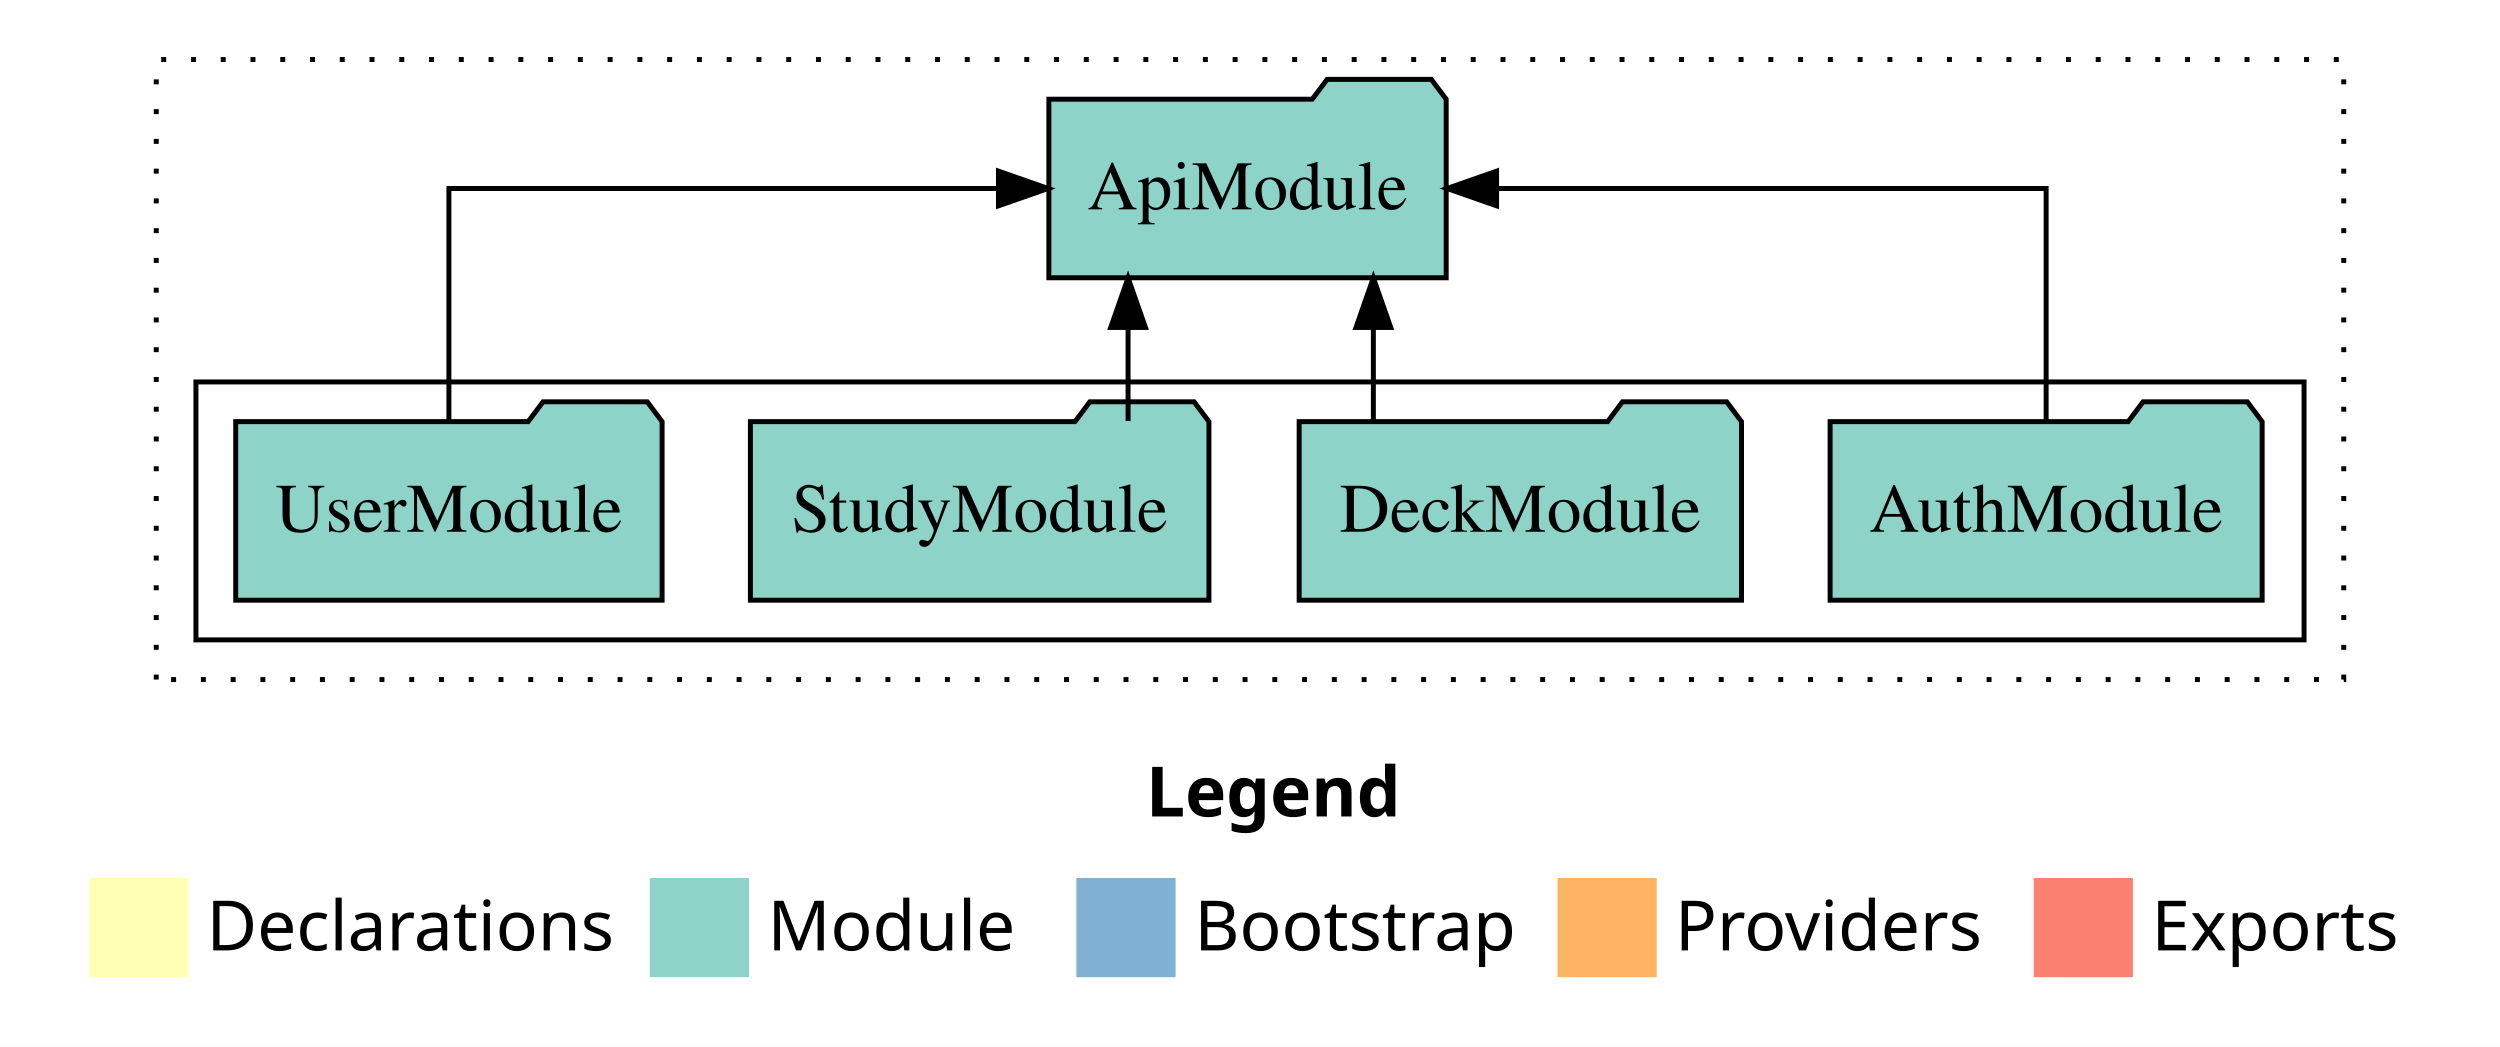
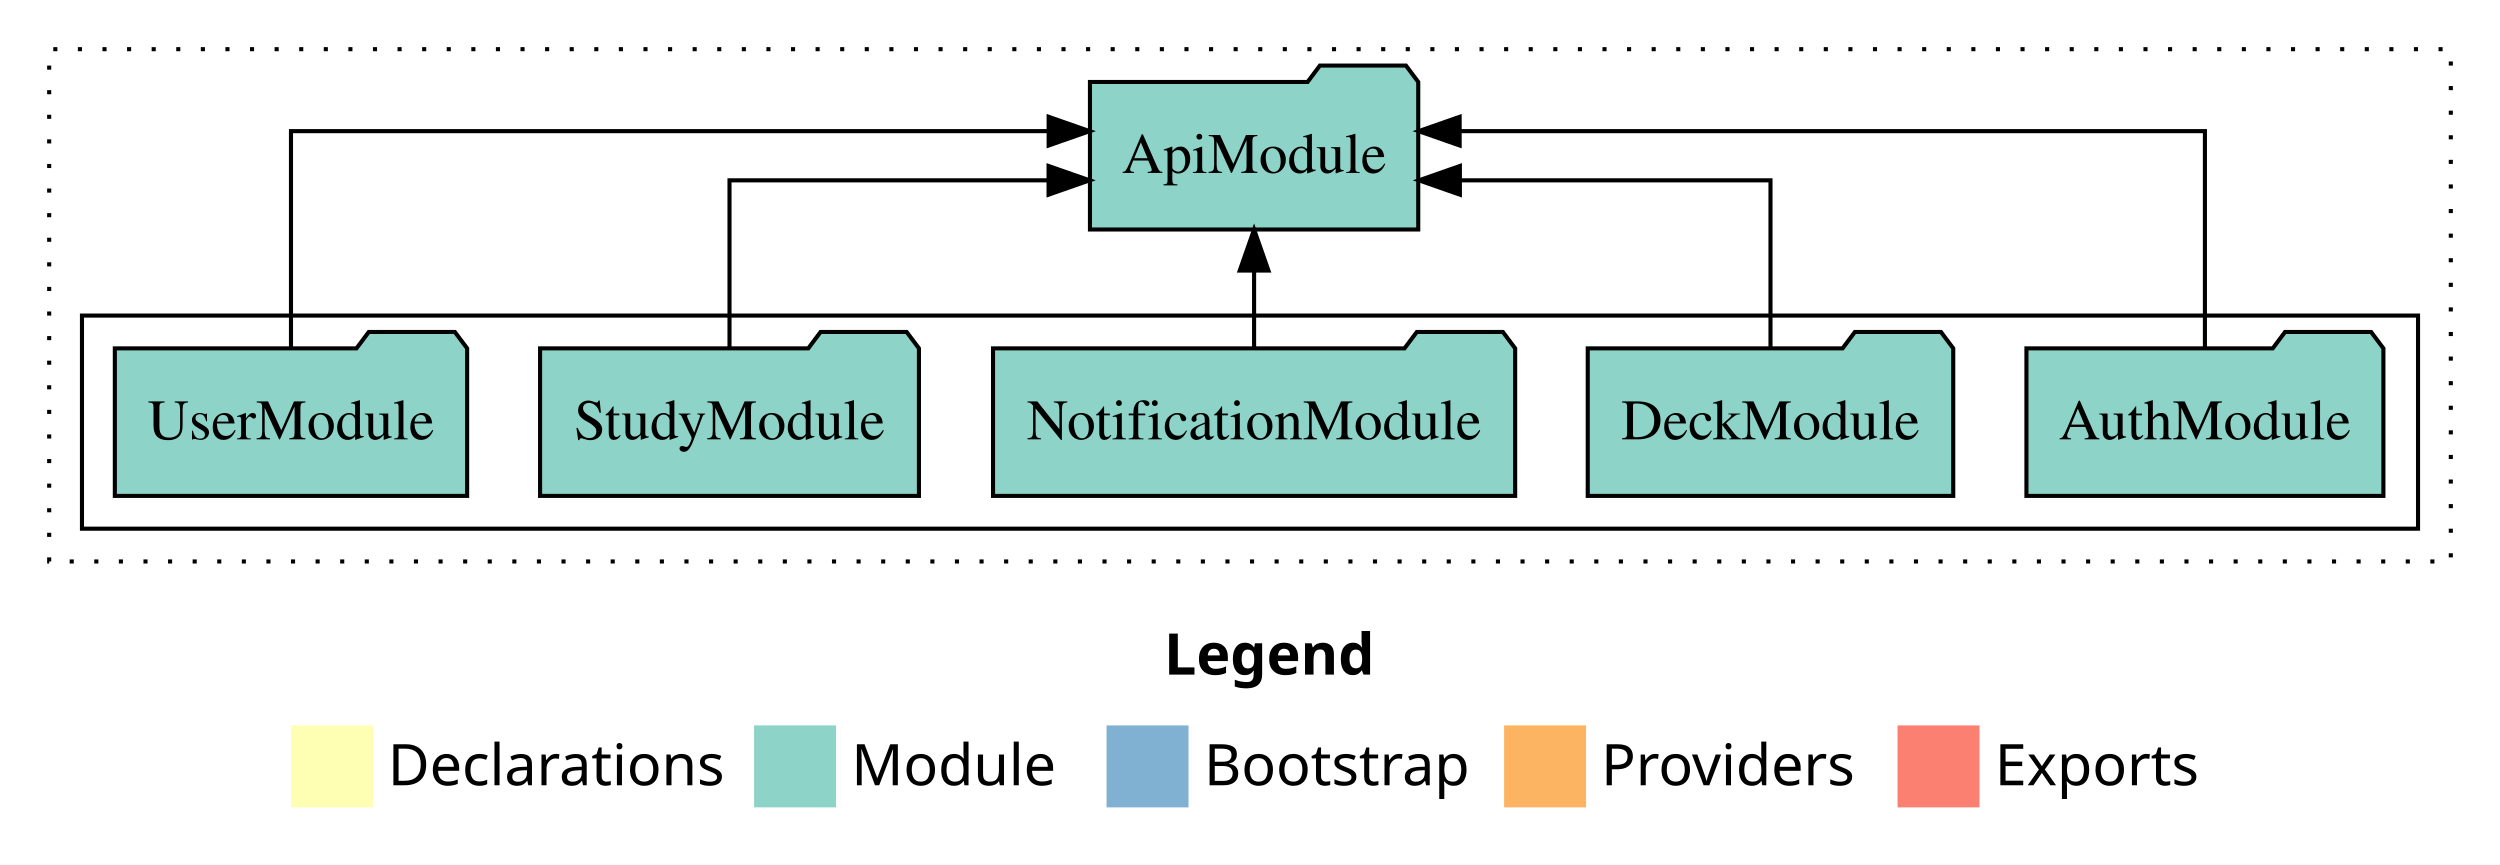
- <svg xmlns="http://www.w3.org/2000/svg" width="504pt" height="211pt" viewBox="0.00 0.00 504.00 211.00">
+ <svg xmlns="http://www.w3.org/2000/svg" width="610pt" height="211pt" viewBox="0.00 0.00 610.00 211.00">
  <g id="graph0" class="graph" transform="scale(1 1) rotate(0) translate(4 207)">
-     <polygon fill="white" stroke="transparent" points="-4,4 -4,-207 500,-207 500,4 -4,4" />
-     <text text-anchor="start" x="227.01" y="-42.4" font-family="Times-12" font-weight="bold" font-size="14.00">Legend</text>
-     <polygon fill="#ffffb3" stroke="transparent" points="14,-10 14,-30 34,-30 34,-10 14,-10" />
-     <text text-anchor="start" x="37.63" y="-15.4" font-family="Times-12" font-size="14.00">  Declarations</text>
-     <polygon fill="#8dd3c7" stroke="transparent" points="127,-10 127,-30 147,-30 147,-10 127,-10" />
-     <text text-anchor="start" x="150.73" y="-15.4" font-family="Times-12" font-size="14.00">  Module</text>
-     <polygon fill="#80b1d3" stroke="transparent" points="213,-10 213,-30 233,-30 233,-10 213,-10" />
-     <text text-anchor="start" x="236.78" y="-15.4" font-family="Times-12" font-size="14.00">  Bootstrap</text>
-     <polygon fill="#fdb462" stroke="transparent" points="310,-10 310,-30 330,-30 330,-10 310,-10" />
-     <text text-anchor="start" x="333.67" y="-15.4" font-family="Times-12" font-size="14.00">  Providers</text>
-     <polygon fill="#fb8072" stroke="transparent" points="406,-10 406,-30 426,-30 426,-10 406,-10" />
-     <text text-anchor="start" x="429.73" y="-15.4" font-family="Times-12" font-size="14.00">  Exports</text>
+     <polygon fill="white" stroke="transparent" points="-4,4 -4,-207 606,-207 606,4 -4,4" />
+     <text text-anchor="start" x="280.01" y="-42.4" font-family="Times-12" font-weight="bold" font-size="14.00">Legend</text>
+     <polygon fill="#ffffb3" stroke="transparent" points="67,-10 67,-30 87,-30 87,-10 67,-10" />
+     <text text-anchor="start" x="90.63" y="-15.4" font-family="Times-12" font-size="14.00">  Declarations</text>
+     <polygon fill="#8dd3c7" stroke="transparent" points="180,-10 180,-30 200,-30 200,-10 180,-10" />
+     <text text-anchor="start" x="203.73" y="-15.4" font-family="Times-12" font-size="14.00">  Module</text>
+     <polygon fill="#80b1d3" stroke="transparent" points="266,-10 266,-30 286,-30 286,-10 266,-10" />
+     <text text-anchor="start" x="289.78" y="-15.4" font-family="Times-12" font-size="14.00">  Bootstrap</text>
+     <polygon fill="#fdb462" stroke="transparent" points="363,-10 363,-30 383,-30 383,-10 363,-10" />
+     <text text-anchor="start" x="386.67" y="-15.4" font-family="Times-12" font-size="14.00">  Providers</text>
+     <polygon fill="#fb8072" stroke="transparent" points="459,-10 459,-30 479,-30 479,-10 459,-10" />
+     <text text-anchor="start" x="482.73" y="-15.4" font-family="Times-12" font-size="14.00">  Exports</text>
    <g id="clust1" class="cluster">
-       <polygon fill="none" stroke="black" stroke-dasharray="1,5" points="27.5,-70 27.5,-195 468.5,-195 468.5,-70 27.5,-70" />
+       <polygon fill="none" stroke="black" stroke-dasharray="1,5" points="8,-70 8,-195 594,-195 594,-70 8,-70" />
    </g>
    <g id="clust3" class="cluster">
-       <polygon fill="none" stroke="black" points="35.5,-78 35.5,-130 460.5,-130 460.5,-78 35.5,-78" />
+       <polygon fill="none" stroke="black" points="16,-78 16,-130 586,-130 586,-78 16,-78" />
    </g>
    <g id="node1" class="node">
-       <polygon fill="#8dd3c7" stroke="black" points="452.05,-122 449.05,-126 428.05,-126 425.05,-122 364.95,-122 364.95,-86 452.05,-86 452.05,-122" />
-       <text text-anchor="middle" x="408.5" y="-99.8" font-family="Times,serif" font-size="14.00">AuthModule</text>
+       <polygon fill="#8dd3c7" stroke="black" points="577.55,-122 574.55,-126 553.55,-126 550.55,-122 490.45,-122 490.45,-86 577.55,-86 577.55,-122" />
+       <text text-anchor="middle" x="534" y="-99.8" font-family="Times,serif" font-size="14.00">AuthModule</text>
+     </g>
+     <g id="node6" class="node">
+       <polygon fill="#8dd3c7" stroke="black" points="342.05,-187 339.05,-191 318.05,-191 315.05,-187 261.95,-187 261.95,-151 342.05,-151 342.05,-187" />
+       <text text-anchor="middle" x="302" y="-164.8" font-family="Times,serif" font-size="14.00">ApiModule</text>
+     </g>
+     <g id="edge1" class="edge">
+       <path fill="none" stroke="black" d="M534,-122.28C534,-143.32 534,-175 534,-175 534,-175 352.15,-175 352.15,-175" />
+       <polygon fill="black" stroke="black" points="352.15,-171.5 342.15,-175 352.15,-178.5 352.15,-171.5" />
+     </g>
+     <g id="node2" class="node">
+       <polygon fill="#8dd3c7" stroke="black" points="472.59,-122 469.59,-126 448.59,-126 445.59,-122 383.41,-122 383.41,-86 472.59,-86 472.59,-122" />
+       <text text-anchor="middle" x="428" y="-99.8" font-family="Times,serif" font-size="14.00">DeckModule</text>
+     </g>
+     <g id="edge2" class="edge">
+       <path fill="none" stroke="black" d="M428,-122.02C428,-139.37 428,-163 428,-163 428,-163 352.21,-163 352.21,-163" />
+       <polygon fill="black" stroke="black" points="352.21,-159.5 342.21,-163 352.21,-166.5 352.21,-159.5" />
+     </g>
+     <g id="node3" class="node">
+       <polygon fill="#8dd3c7" stroke="black" points="365.7,-122 362.7,-126 341.7,-126 338.7,-122 238.3,-122 238.3,-86 365.7,-86 365.7,-122" />
+       <text text-anchor="middle" x="302" y="-99.8" font-family="Times,serif" font-size="14.00">NotificationModule</text>
+     </g>
+     <g id="edge3" class="edge">
+       <path fill="none" stroke="black" d="M302,-122.11C302,-122.11 302,-140.99 302,-140.99" />
+       <polygon fill="black" stroke="black" points="298.5,-140.99 302,-150.99 305.5,-140.99 298.5,-140.99" />
+     </g>
+     <g id="node4" class="node">
+       <polygon fill="#8dd3c7" stroke="black" points="220.22,-122 217.22,-126 196.22,-126 193.22,-122 127.78,-122 127.78,-86 220.22,-86 220.22,-122" />
+       <text text-anchor="middle" x="174" y="-99.8" font-family="Times,serif" font-size="14.00">StudyModule</text>
+     </g>
+     <g id="edge4" class="edge">
+       <path fill="none" stroke="black" d="M174,-122.02C174,-139.37 174,-163 174,-163 174,-163 251.85,-163 251.85,-163" />
+       <polygon fill="black" stroke="black" points="251.85,-166.5 261.85,-163 251.85,-159.5 251.85,-166.5" />
    </g>
    <g id="node5" class="node">
-       <polygon fill="#8dd3c7" stroke="black" points="287.55,-187 284.55,-191 263.55,-191 260.55,-187 207.45,-187 207.45,-151 287.55,-151 287.55,-187" />
-       <text text-anchor="middle" x="247.5" y="-164.8" font-family="Times,serif" font-size="14.00">ApiModule</text>
+       <polygon fill="#8dd3c7" stroke="black" points="109.98,-122 106.98,-126 85.98,-126 82.98,-122 24.02,-122 24.02,-86 109.98,-86 109.98,-122" />
+       <text text-anchor="middle" x="67" y="-99.8" font-family="Times,serif" font-size="14.00">UserModule</text>
    </g>
-     <g id="edge1" class="edge">
-       <path fill="none" stroke="black" d="M408.5,-122.11C408.5,-141.34 408.5,-169 408.5,-169 408.5,-169 297.71,-169 297.71,-169" />
-       <polygon fill="black" stroke="black" points="297.71,-165.5 287.71,-169 297.71,-172.5 297.71,-165.5" />
-     </g>
-     <g id="node2" class="node">
-       <polygon fill="#8dd3c7" stroke="black" points="347.09,-122 344.09,-126 323.09,-126 320.09,-122 257.91,-122 257.91,-86 347.09,-86 347.09,-122" />
-       <text text-anchor="middle" x="302.5" y="-99.8" font-family="Times,serif" font-size="14.00">DeckModule</text>
-     </g>
-     <g id="edge2" class="edge">
-       <path fill="none" stroke="black" d="M272.87,-122.11C272.87,-122.11 272.87,-140.99 272.87,-140.99" />
-       <polygon fill="black" stroke="black" points="269.37,-140.99 272.87,-150.99 276.37,-140.99 269.37,-140.99" />
-     </g>
-     <g id="node3" class="node">
-       <polygon fill="#8dd3c7" stroke="black" points="239.72,-122 236.72,-126 215.72,-126 212.72,-122 147.28,-122 147.28,-86 239.72,-86 239.72,-122" />
-       <text text-anchor="middle" x="193.5" y="-99.8" font-family="Times,serif" font-size="14.00">StudyModule</text>
-     </g>
-     <g id="edge3" class="edge">
-       <path fill="none" stroke="black" d="M223.42,-122.11C223.42,-122.11 223.42,-140.99 223.42,-140.99" />
-       <polygon fill="black" stroke="black" points="219.92,-140.99 223.42,-150.99 226.92,-140.99 219.92,-140.99" />
-     </g>
-     <g id="node4" class="node">
-       <polygon fill="#8dd3c7" stroke="black" points="129.48,-122 126.48,-126 105.48,-126 102.48,-122 43.52,-122 43.52,-86 129.48,-86 129.48,-122" />
-       <text text-anchor="middle" x="86.5" y="-99.8" font-family="Times,serif" font-size="14.00">UserModule</text>
-     </g>
-     <g id="edge4" class="edge">
-       <path fill="none" stroke="black" d="M86.5,-122.11C86.5,-141.34 86.5,-169 86.5,-169 86.5,-169 197.29,-169 197.29,-169" />
-       <polygon fill="black" stroke="black" points="197.29,-172.5 207.29,-169 197.29,-165.5 197.29,-172.5" />
+     <g id="edge5" class="edge">
+       <path fill="none" stroke="black" d="M67,-122.28C67,-143.32 67,-175 67,-175 67,-175 251.87,-175 251.87,-175" />
+       <polygon fill="black" stroke="black" points="251.87,-178.5 261.87,-175 251.87,-171.5 251.87,-178.5" />
    </g>
  </g>
</svg>
